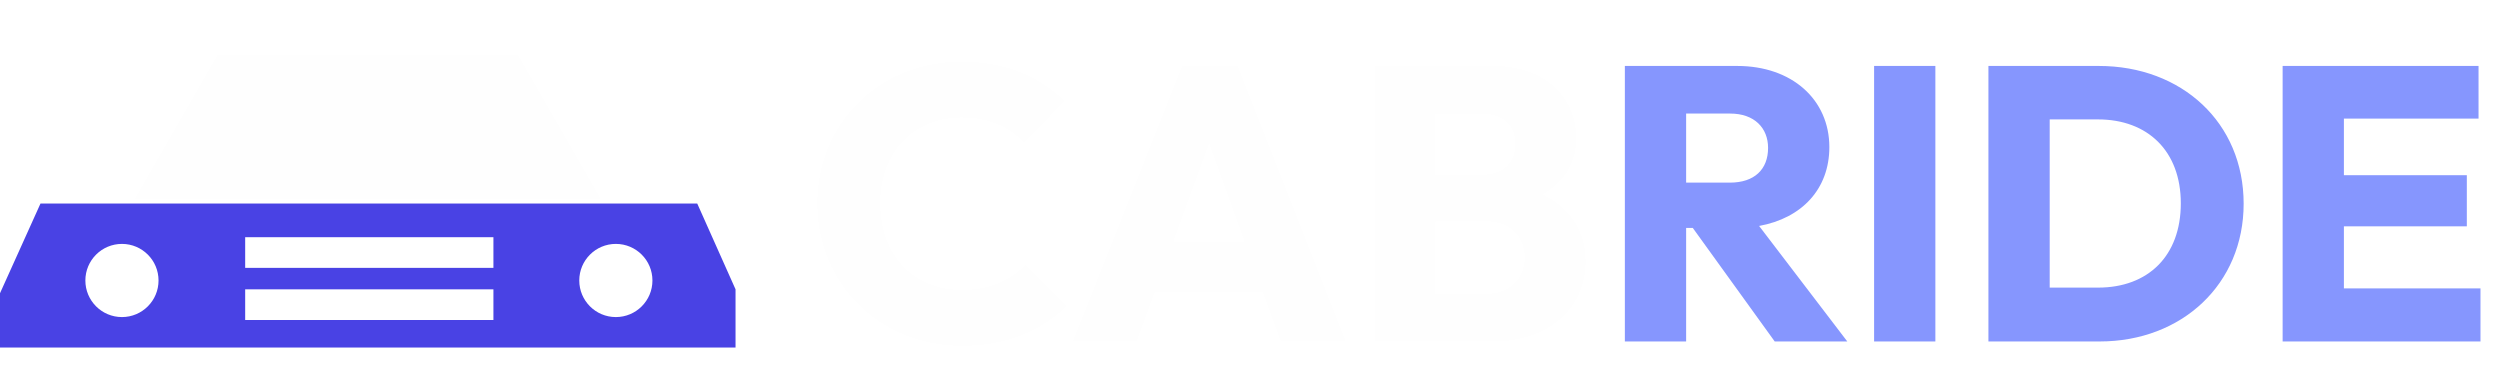
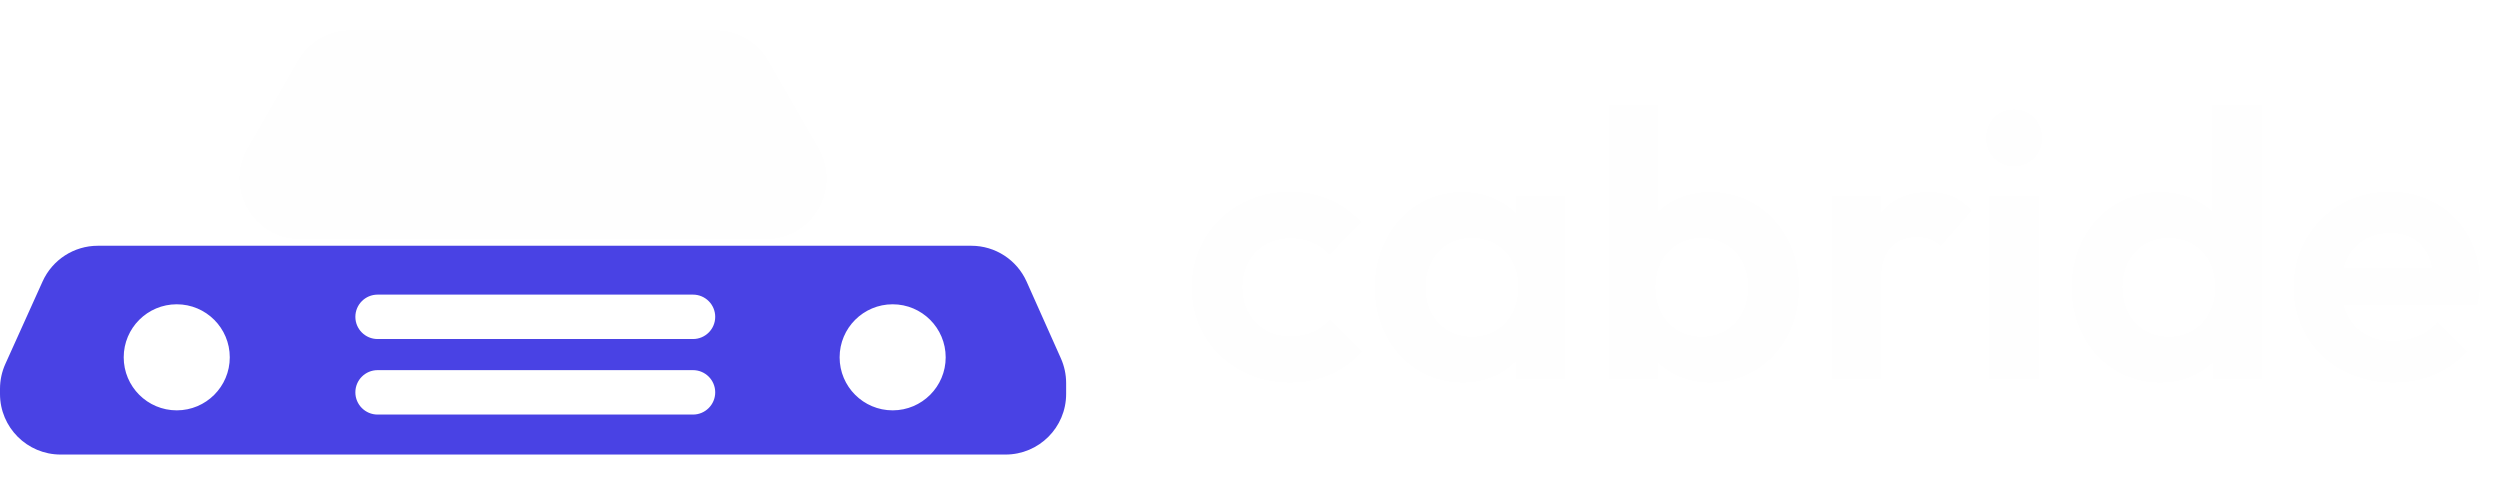
- <svg xmlns="http://www.w3.org/2000/svg" width="410" height="64" viewBox="0 0 410 64" fill="none">
-   <path fill-rule="evenodd" clip-rule="evenodd" d="M80.921 33.377L114.346 33.377L120.628 47.45V57H0V48.092L6.642 33.377H40.209L80.921 33.377V38.906H40.209L40.209 43.932H80.921V33.377ZM80.921 52.477V47.45H40.209V52.477H80.921ZM26 46C26 49.314 23.314 52 20 52C16.686 52 14 49.314 14 46C14 42.686 16.686 40 20 40C23.314 40 26 42.686 26 46ZM107 46C107 49.314 104.314 52 101 52C97.686 52 95 49.314 95 46C95 42.686 97.686 40 101 40C104.314 40 107 42.686 107 46Z" fill="#4942E4" />
-   <path fill-rule="evenodd" clip-rule="evenodd" d="M42.22 9H35.686L22.115 32.623H42.22H78.408H98.513L84.942 9H78.408H42.22Z" fill="#FEFEFE" />
-   <path d="M157.792 56.704C144.288 56.704 134.048 46.592 134.048 33.344C134.048 20.16 144.224 10.112 157.728 10.112C164.896 10.112 170.4 12.544 174.624 16.576L167.904 23.36C165.536 20.8 162.144 19.264 157.728 19.264C149.856 19.264 144.352 24.896 144.352 33.344C144.352 41.92 149.856 47.552 157.728 47.552C162.336 47.552 165.664 46.016 168.16 43.456L174.944 50.24C170.592 54.272 165.152 56.704 157.792 56.704ZM175.96 56L193.88 10.816H202.968L220.696 56H210.072L207.064 47.808H189.4L186.392 56H175.96ZM192.408 39.616H204.12L198.296 23.488L192.408 39.616ZM225.477 56V10.816H244.869C253.573 10.816 258.501 16.128 258.501 22.656C258.501 26.688 256.581 29.888 252.933 31.872C257.541 34.112 260.037 37.952 260.037 42.88C260.037 50.304 254.277 56 244.741 56H225.477ZM242.949 18.624H235.397V28.672H242.949C246.213 28.672 248.517 27.008 248.517 23.616C248.517 20.288 246.277 18.624 242.949 18.624ZM243.781 36.288H235.397V48.192H243.781C247.685 48.192 250.053 45.632 250.053 42.24C250.053 38.848 247.685 36.288 243.781 36.288Z" fill="#FEFEFE" />
-   <path d="M266.477 56V10.816H284.909C293.869 10.816 300.013 16.32 300.013 24.128C300.013 30.976 295.533 35.776 288.493 37.056L302.957 56H291.053L277.613 37.376H276.525V56H266.477ZM283.757 18.624H276.525V29.952H283.693C287.725 29.952 289.965 27.776 289.965 24.256C289.965 20.992 287.725 18.624 283.757 18.624ZM307.352 56V10.816H317.4V56H307.352ZM326.102 56V10.816H344.214C357.782 10.816 367.958 20.096 367.958 33.408C367.958 46.592 357.846 56 344.342 56H326.102ZM344.086 19.584H336.15V47.168H344.086C352.278 47.168 357.654 41.984 357.654 33.344C357.654 24.768 352.214 19.584 344.086 19.584ZM374.352 56V10.816H406.48V19.456H384.4V28.736H404.56V37.12H384.4V47.296H406.8V56H374.352Z" fill="#8696FE" />
+ <svg xmlns="http://www.w3.org/2000/svg" width="165" height="32" viewBox="0 0 165 32" fill="none">
+   <path fill-rule="evenodd" clip-rule="evenodd" d="M6.457 16.22C4.884 16.22 3.458 17.142 2.811 18.575L0.354 24.018C0.121 24.535 0 25.096 0 25.663V26C0 28.209 1.791 30 4 30H23.454C23.454 30 23.454 30 23.454 30C23.454 30 23.455 29.999 23.455 29.999H47.203C47.203 29.999 47.204 30 47.204 30C47.204 30 47.204 30 47.204 30H66.365C68.575 30 70.365 28.209 70.365 26V25.282C70.365 24.72 70.247 24.164 70.018 23.651L67.758 18.59C67.115 17.148 65.684 16.22 64.106 16.22H55.223H19.445C19.445 16.22 19.445 16.22 19.445 16.22C19.445 16.22 19.445 16.22 19.445 16.22H6.457ZM24.92 19.445C24.111 19.445 23.454 20.102 23.454 20.911C23.454 21.72 24.111 22.376 24.92 22.376H45.738C46.548 22.376 47.204 21.72 47.204 20.911C47.204 20.102 46.548 19.445 45.738 19.445H24.92ZM47.204 25.895C47.204 25.085 46.547 24.429 45.738 24.429H24.921C24.111 24.429 23.454 25.085 23.454 25.895C23.454 26.704 24.111 27.361 24.921 27.361H45.738C46.547 27.361 47.204 26.704 47.204 25.895ZM62.415 23.583C62.415 25.516 60.848 27.083 58.915 27.083C56.982 27.083 55.415 25.516 55.415 23.583C55.415 21.65 56.982 20.083 58.915 20.083C60.848 20.083 62.415 21.65 62.415 23.583ZM15.165 23.583C15.165 25.516 13.598 27.083 11.665 27.083C9.732 27.083 8.165 25.516 8.165 23.583C8.165 21.65 9.732 20.083 11.665 20.083C13.598 20.083 15.165 21.65 15.165 23.583Z" fill="#4942E4" />
+   <path fill-rule="evenodd" clip-rule="evenodd" d="M24.63 2H23.131C21.699 2 20.376 2.766 19.663 4.008L16.342 9.787C14.81 12.454 16.735 15.78 19.811 15.78H24.63H45.737H50.556C53.631 15.78 55.556 12.454 54.024 9.787L50.704 4.008C49.99 2.766 48.668 2 47.235 2H45.737H24.63Z" fill="#FEFEFE" />
+   <path d="M85.15 25.25C81.45 25.25 78.65 22.55 78.65 18.975C78.65 15.375 81.475 12.65 85.15 12.65C87.025 12.65 88.675 13.375 89.85 14.675L87.75 16.8C87.1 16.1 86.225 15.725 85.15 15.725C83.325 15.725 82 17.05 82 18.95C82 20.875 83.325 22.2 85.15 22.2C86.25 22.2 87.15 21.8 87.775 21.075L89.9 23.2C88.675 24.55 87.05 25.25 85.15 25.25ZM96.536 25.25C93.236 25.25 90.736 22.55 90.736 18.975C90.736 15.4 93.236 12.675 96.511 12.675C97.961 12.675 99.186 13.2 100.036 14.075V12.925H103.286V25H100.036V23.85C99.186 24.725 97.961 25.25 96.536 25.25ZM97.136 22.225C98.961 22.225 100.211 20.875 100.211 18.95C100.211 17.05 98.961 15.7 97.136 15.7C95.336 15.7 94.086 17.05 94.086 18.95C94.086 20.875 95.336 22.225 97.136 22.225ZM106.183 25V6.925H109.458V13.95C110.308 13.15 111.508 12.675 112.883 12.675C116.233 12.675 118.733 15.4 118.733 18.975C118.733 22.55 116.233 25.25 112.883 25.25C111.483 25.25 110.283 24.75 109.433 23.925V25H106.183ZM112.333 22.225C114.108 22.225 115.383 20.875 115.383 18.95C115.383 17.05 114.108 15.7 112.308 15.7C110.508 15.7 109.258 17.05 109.258 18.95C109.258 20.875 110.508 22.225 112.333 22.225ZM120.881 25V12.925H124.156V14C124.881 13.15 125.906 12.675 127.281 12.675C128.456 12.675 129.381 13.05 130.131 13.9L128.081 16.25C127.681 15.85 127.206 15.65 126.531 15.65C125.106 15.65 124.156 16.525 124.156 18.325V25H120.881ZM132.931 10.975C131.856 10.975 131.081 10.15 131.081 9.1C131.081 8.05 131.856 7.225 132.931 7.225C134.006 7.225 134.781 8.05 134.781 9.1C134.781 10.15 134.006 10.975 132.931 10.975ZM131.281 25V12.925H134.581V25H131.281ZM142.582 25.25C139.232 25.25 136.732 22.55 136.732 18.975C136.732 15.4 139.232 12.675 142.582 12.675C143.932 12.675 145.132 13.15 146.007 13.95V6.925H149.282V25H146.032V23.925C145.182 24.75 143.957 25.25 142.582 25.25ZM143.132 22.225C144.957 22.225 146.207 20.875 146.207 18.95C146.207 17.05 144.957 15.7 143.132 15.7C141.332 15.7 140.082 17.05 140.082 18.95C140.082 20.875 141.332 22.225 143.132 22.225ZM157.954 25.25C154.179 25.25 151.379 22.6 151.379 18.95C151.379 15.375 154.154 12.65 157.729 12.65C161.179 12.65 163.679 15.2 163.679 18.675C163.679 19.1 163.629 19.55 163.504 20.1L154.679 20.125C155.079 21.625 156.254 22.5 157.929 22.5C159.129 22.5 160.179 22.075 160.904 21.25L162.829 23.175C161.629 24.55 159.904 25.25 157.954 25.25ZM157.729 15.375C156.179 15.4 155.079 16.25 154.679 17.675H160.529C160.204 16.175 159.254 15.375 157.729 15.375Z" fill="#FEFEFE" />
</svg>
